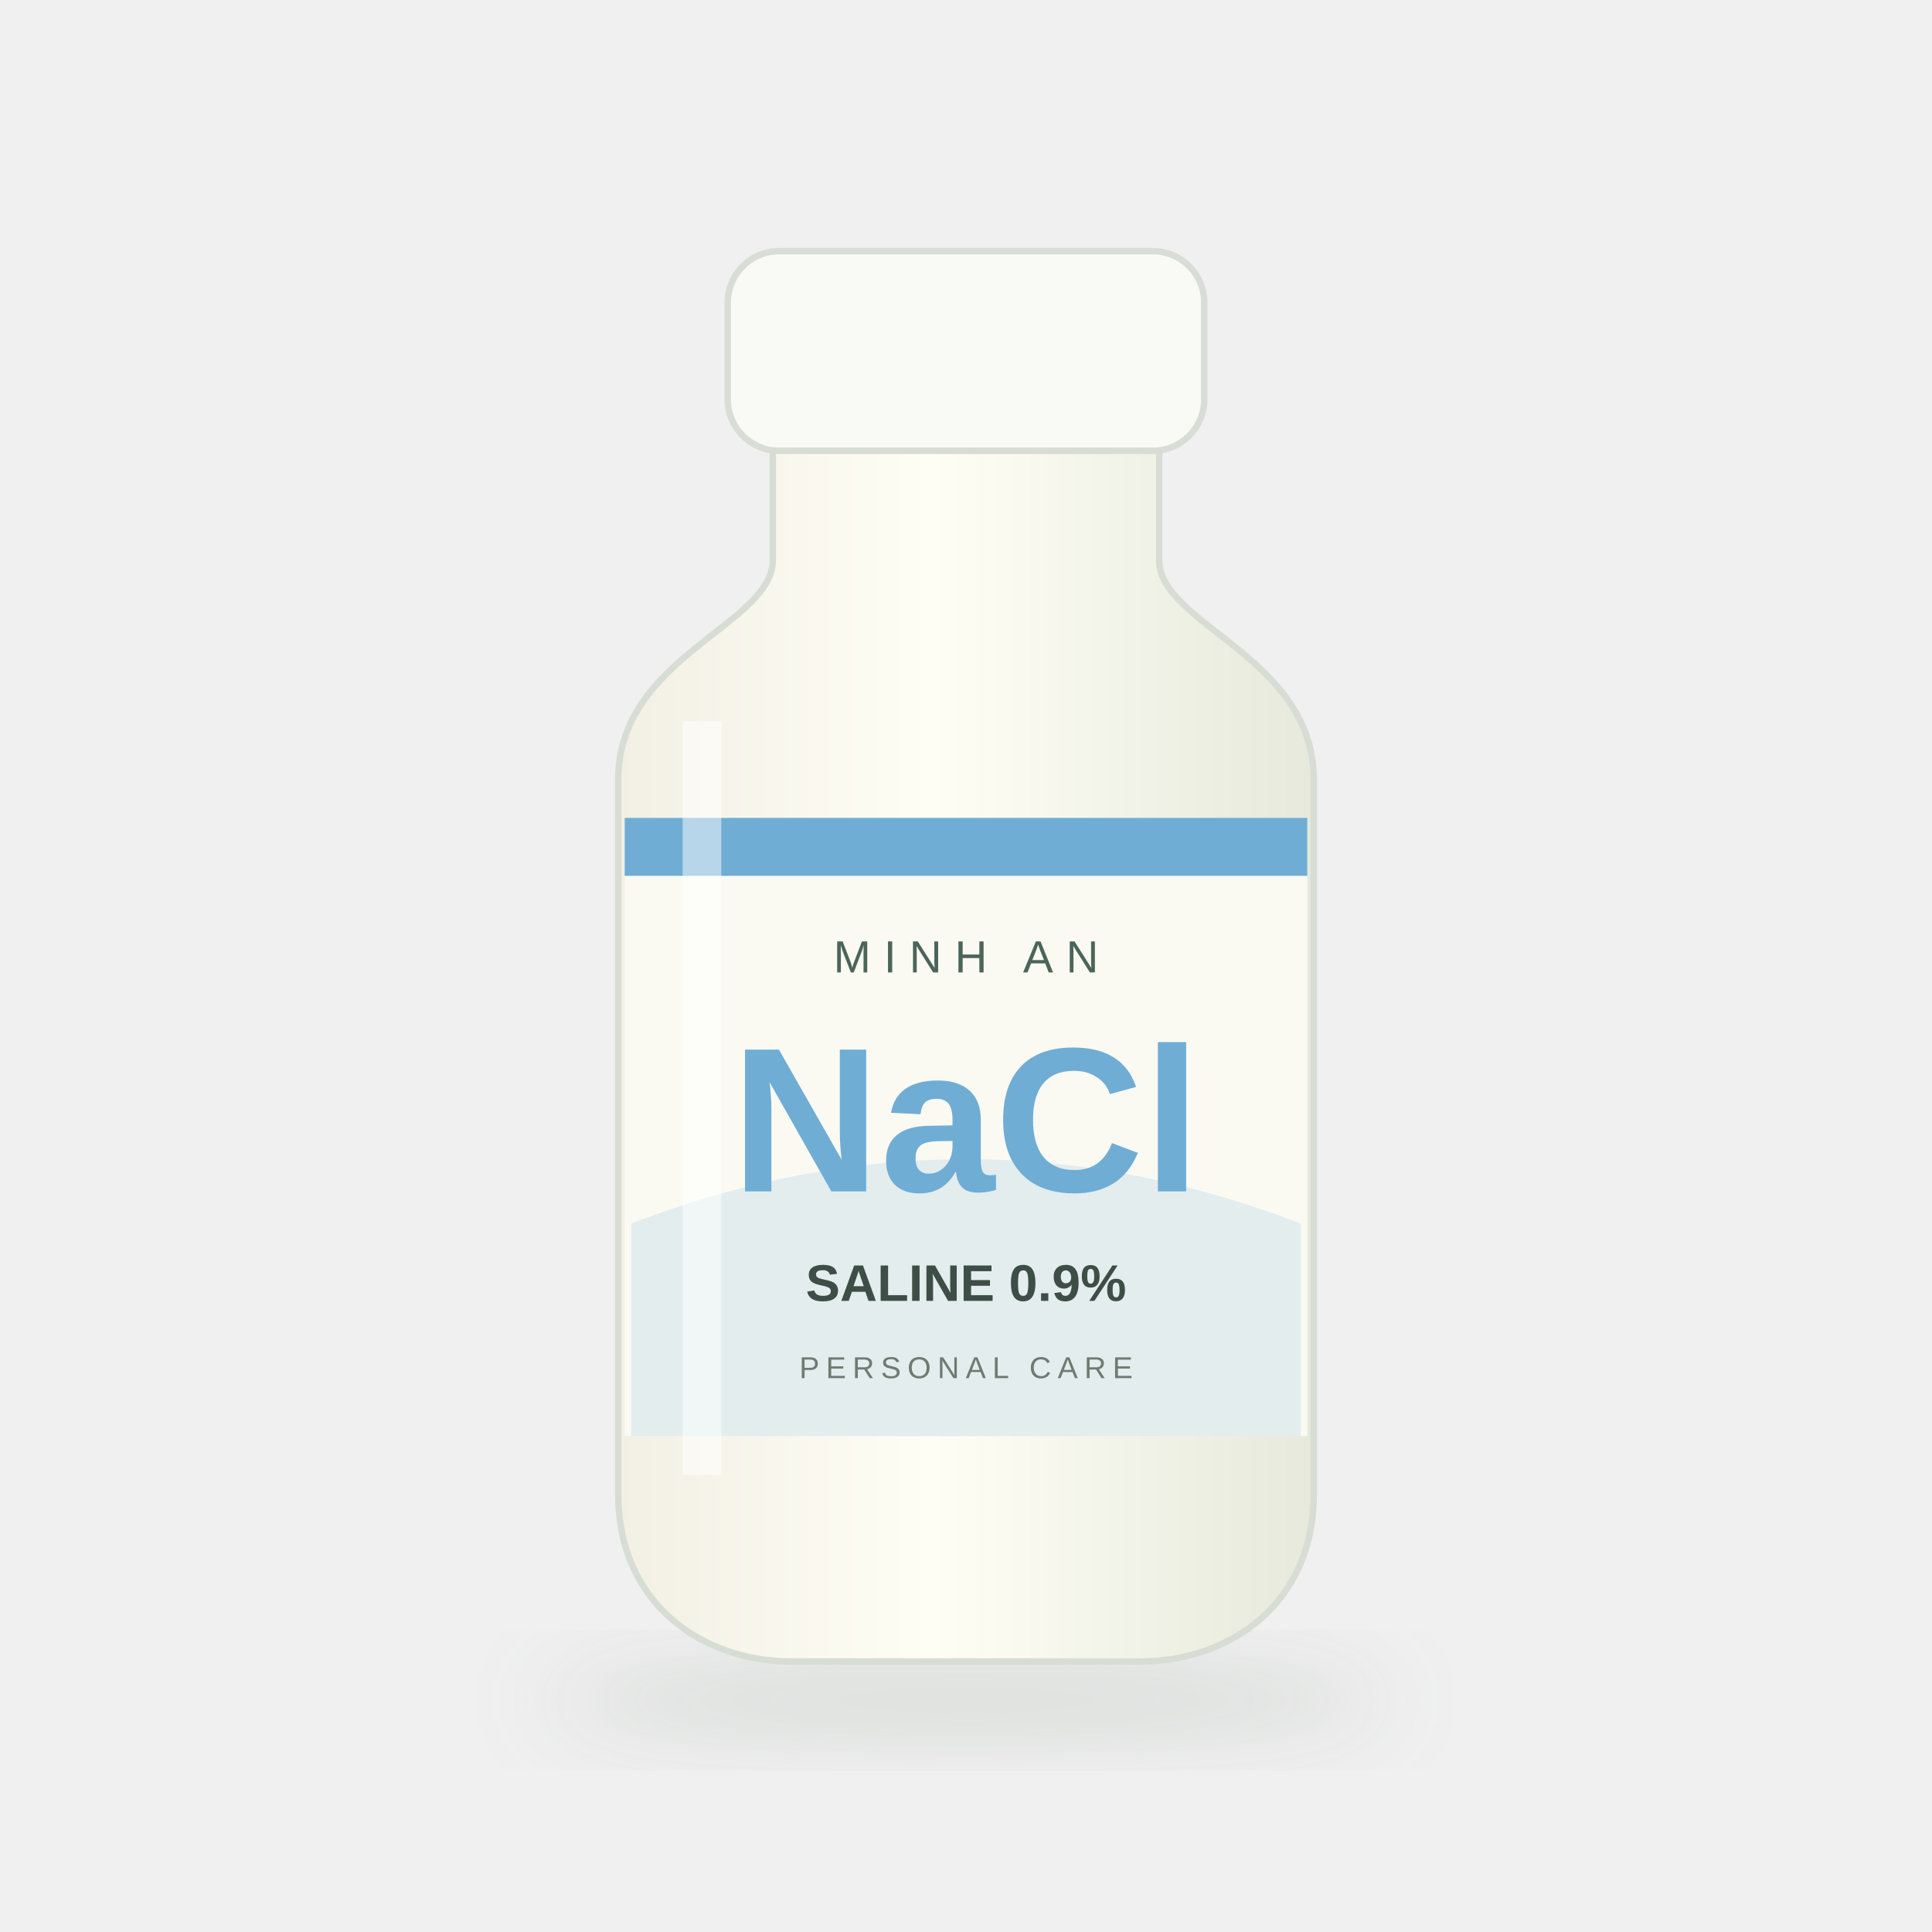
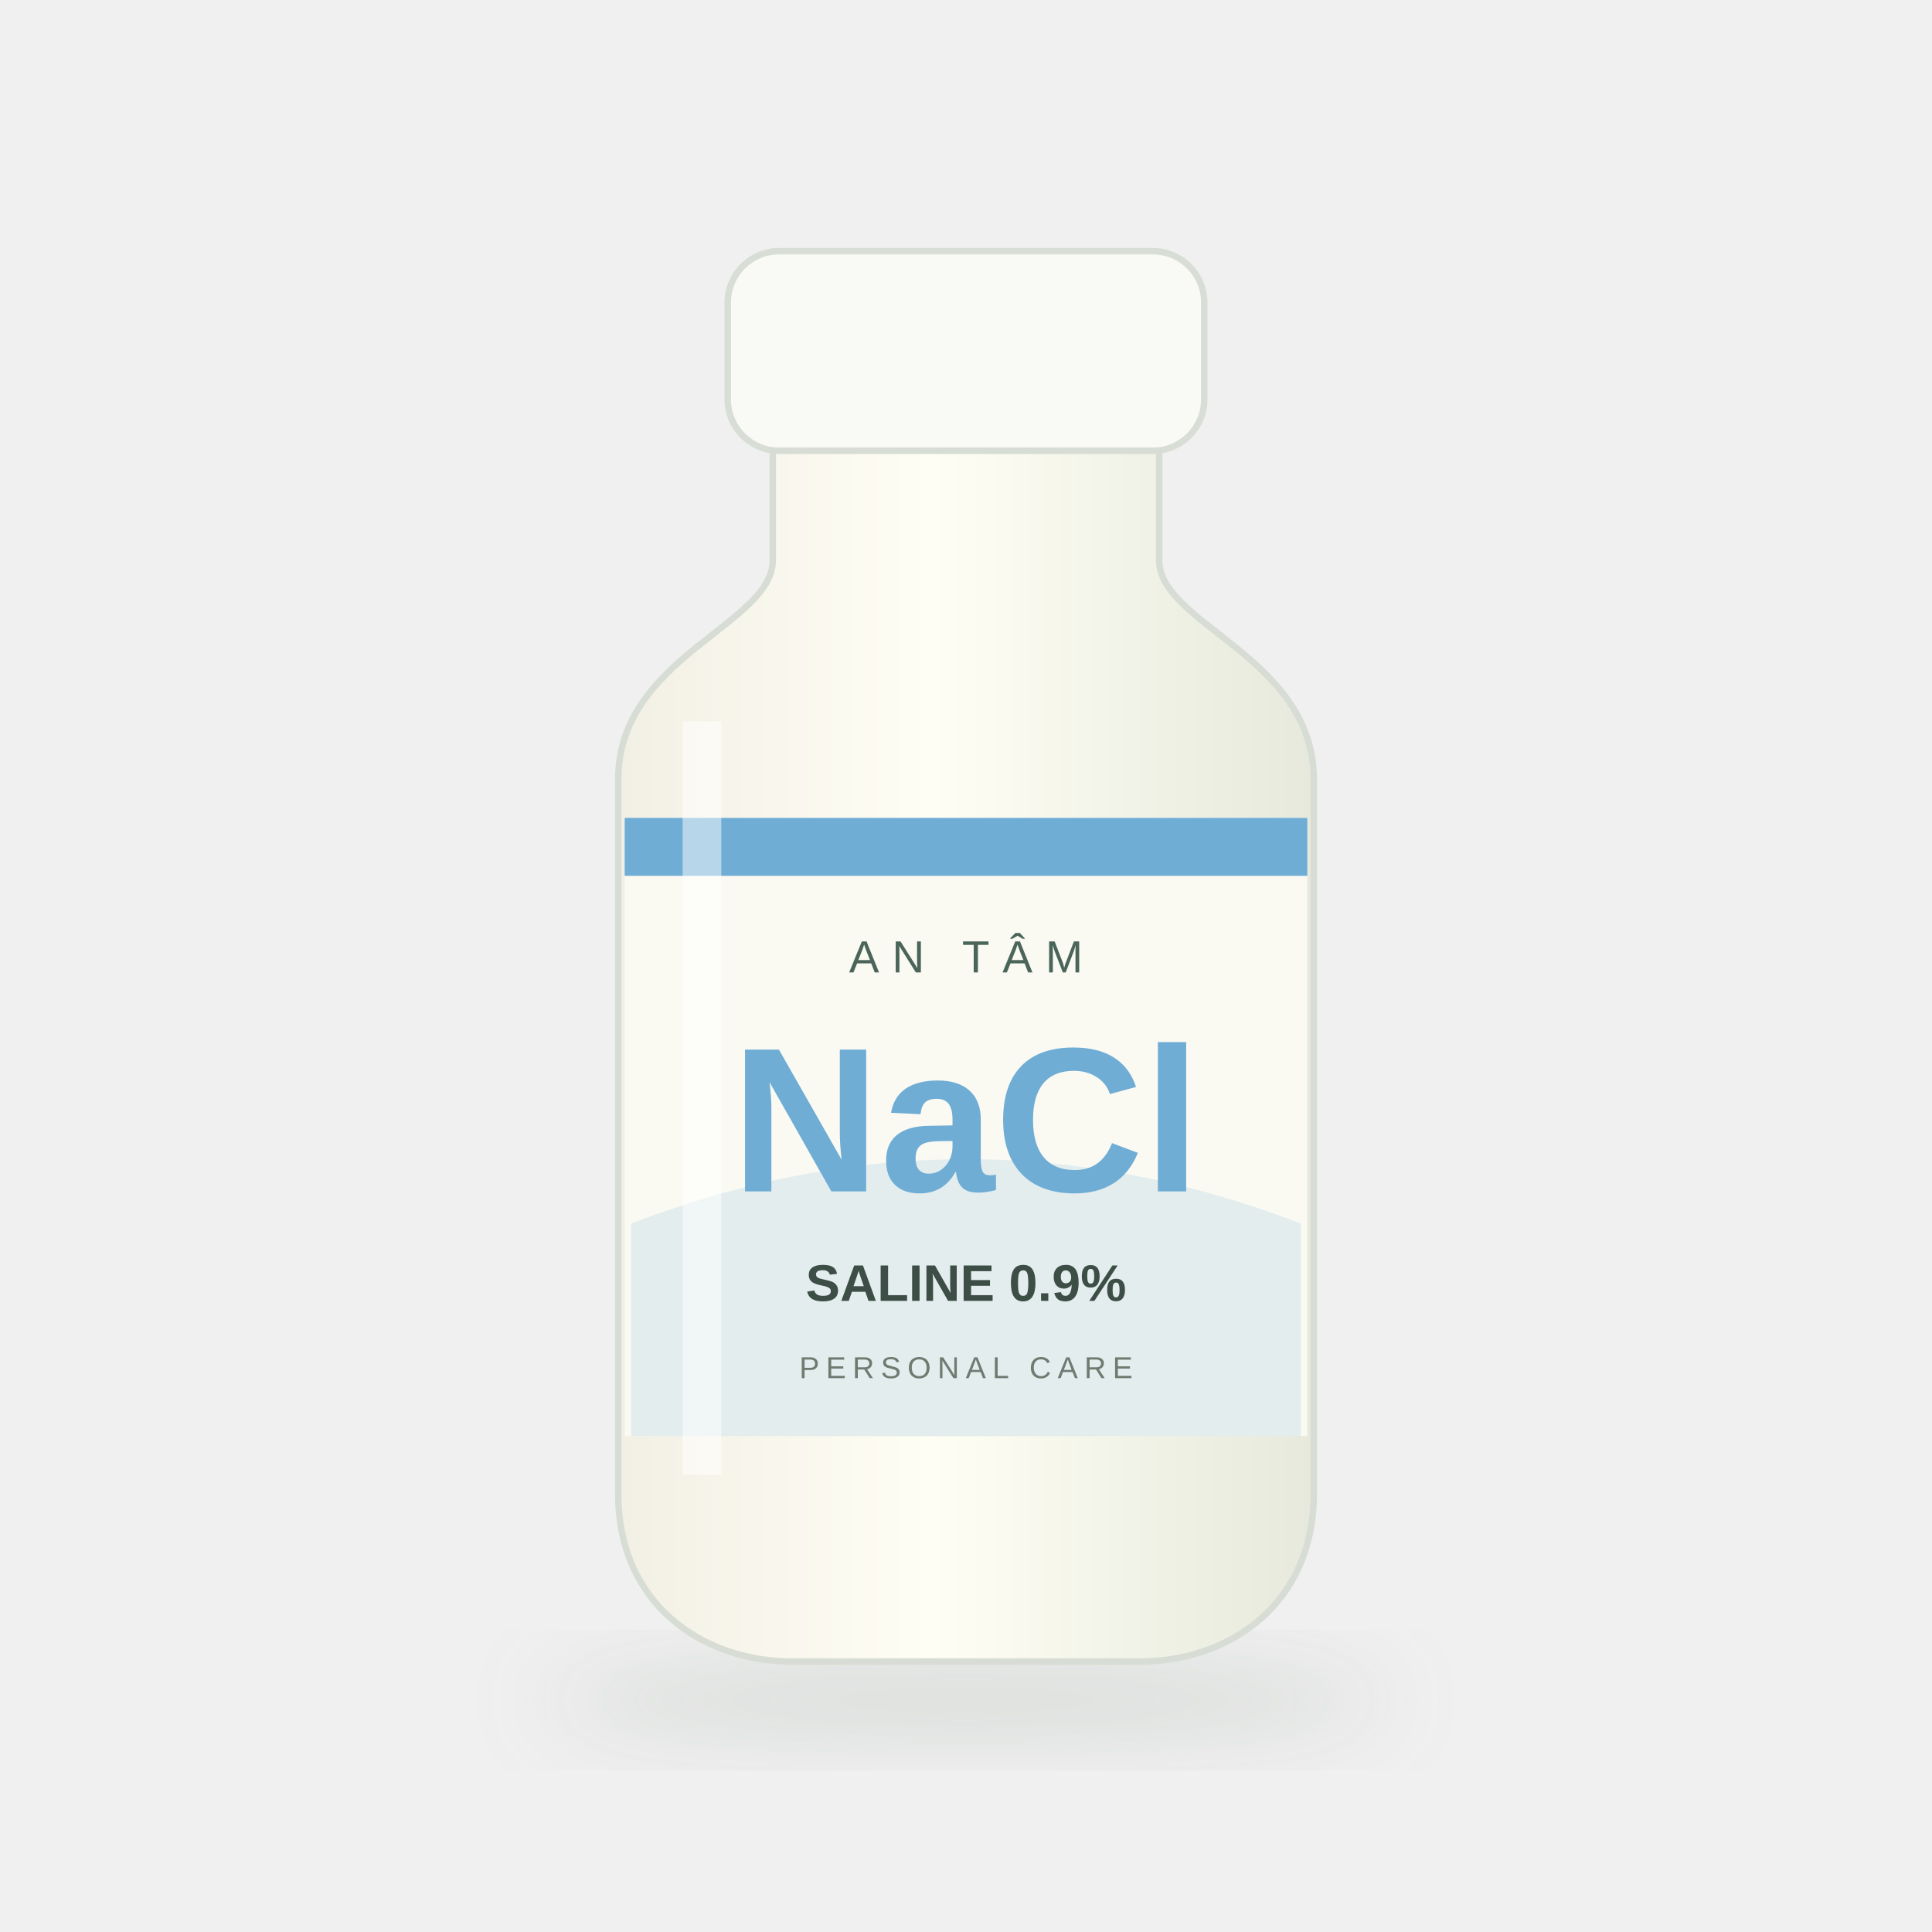
<svg xmlns="http://www.w3.org/2000/svg" width="300" height="300" viewBox="0 0 300 300">
  <defs>
    <linearGradient id="glass" x1="0" x2="1">
      <stop stop-color="#f2f0e5" />
      <stop offset=".45" stop-color="#fffef4" />
      <stop offset="1" stop-color="#e6e9dc" />
    </linearGradient>
    <filter id="shadow">
      <feGaussianBlur stdDeviation="7" />
    </filter>
  </defs>
  <ellipse cx="150" cy="264" rx="66" ry="9" fill="#536c58" opacity=".12" filter="url(#shadow)" />
  <g text-anchor="middle" font-family="Arial,sans-serif">
    <rect x="113" y="39" width="74" height="31" rx="8" fill="#f9faf6" stroke="#d8ddd6" />
    <path d="M120 70h60v17c0 10 24 15 24 34v111c0 17-13 26-27 26h-54c-14 0-27-9-27-26V121c0-19 24-24 24-34z" fill="url(#glass)" stroke="#d7ddd4" />
    <rect x="97" y="127" width="106" height="96" fill="#fafaf3" />
    <rect x="97" y="127" width="106" height="9" fill="#6fadd5" />
    <path d="M98 190q52-20 104 0v33H98z" fill="#6fadd5" opacity=".17" />
-     <text x="150" y="151" font-size="7" letter-spacing="2" fill="#4b655a">MINH AN</text>
+     <text x="150" y="151" font-size="7" letter-spacing="2" fill="#4b655a">AN TÂM</text>
    <text x="150" y="185" font-size="32" font-weight="600" fill="#6fadd5">NaCl</text>
    <text x="150" y="202" font-size="8" font-weight="700" fill="#3d4e46">SALINE 0.9%</text>
    <text x="150" y="214" font-size="4.7" letter-spacing="1" fill="#6f7b71">PERSONAL CARE</text>
    <path d="M109 112v117" stroke="white" stroke-width="6" opacity=".5" />
  </g>
</svg>
